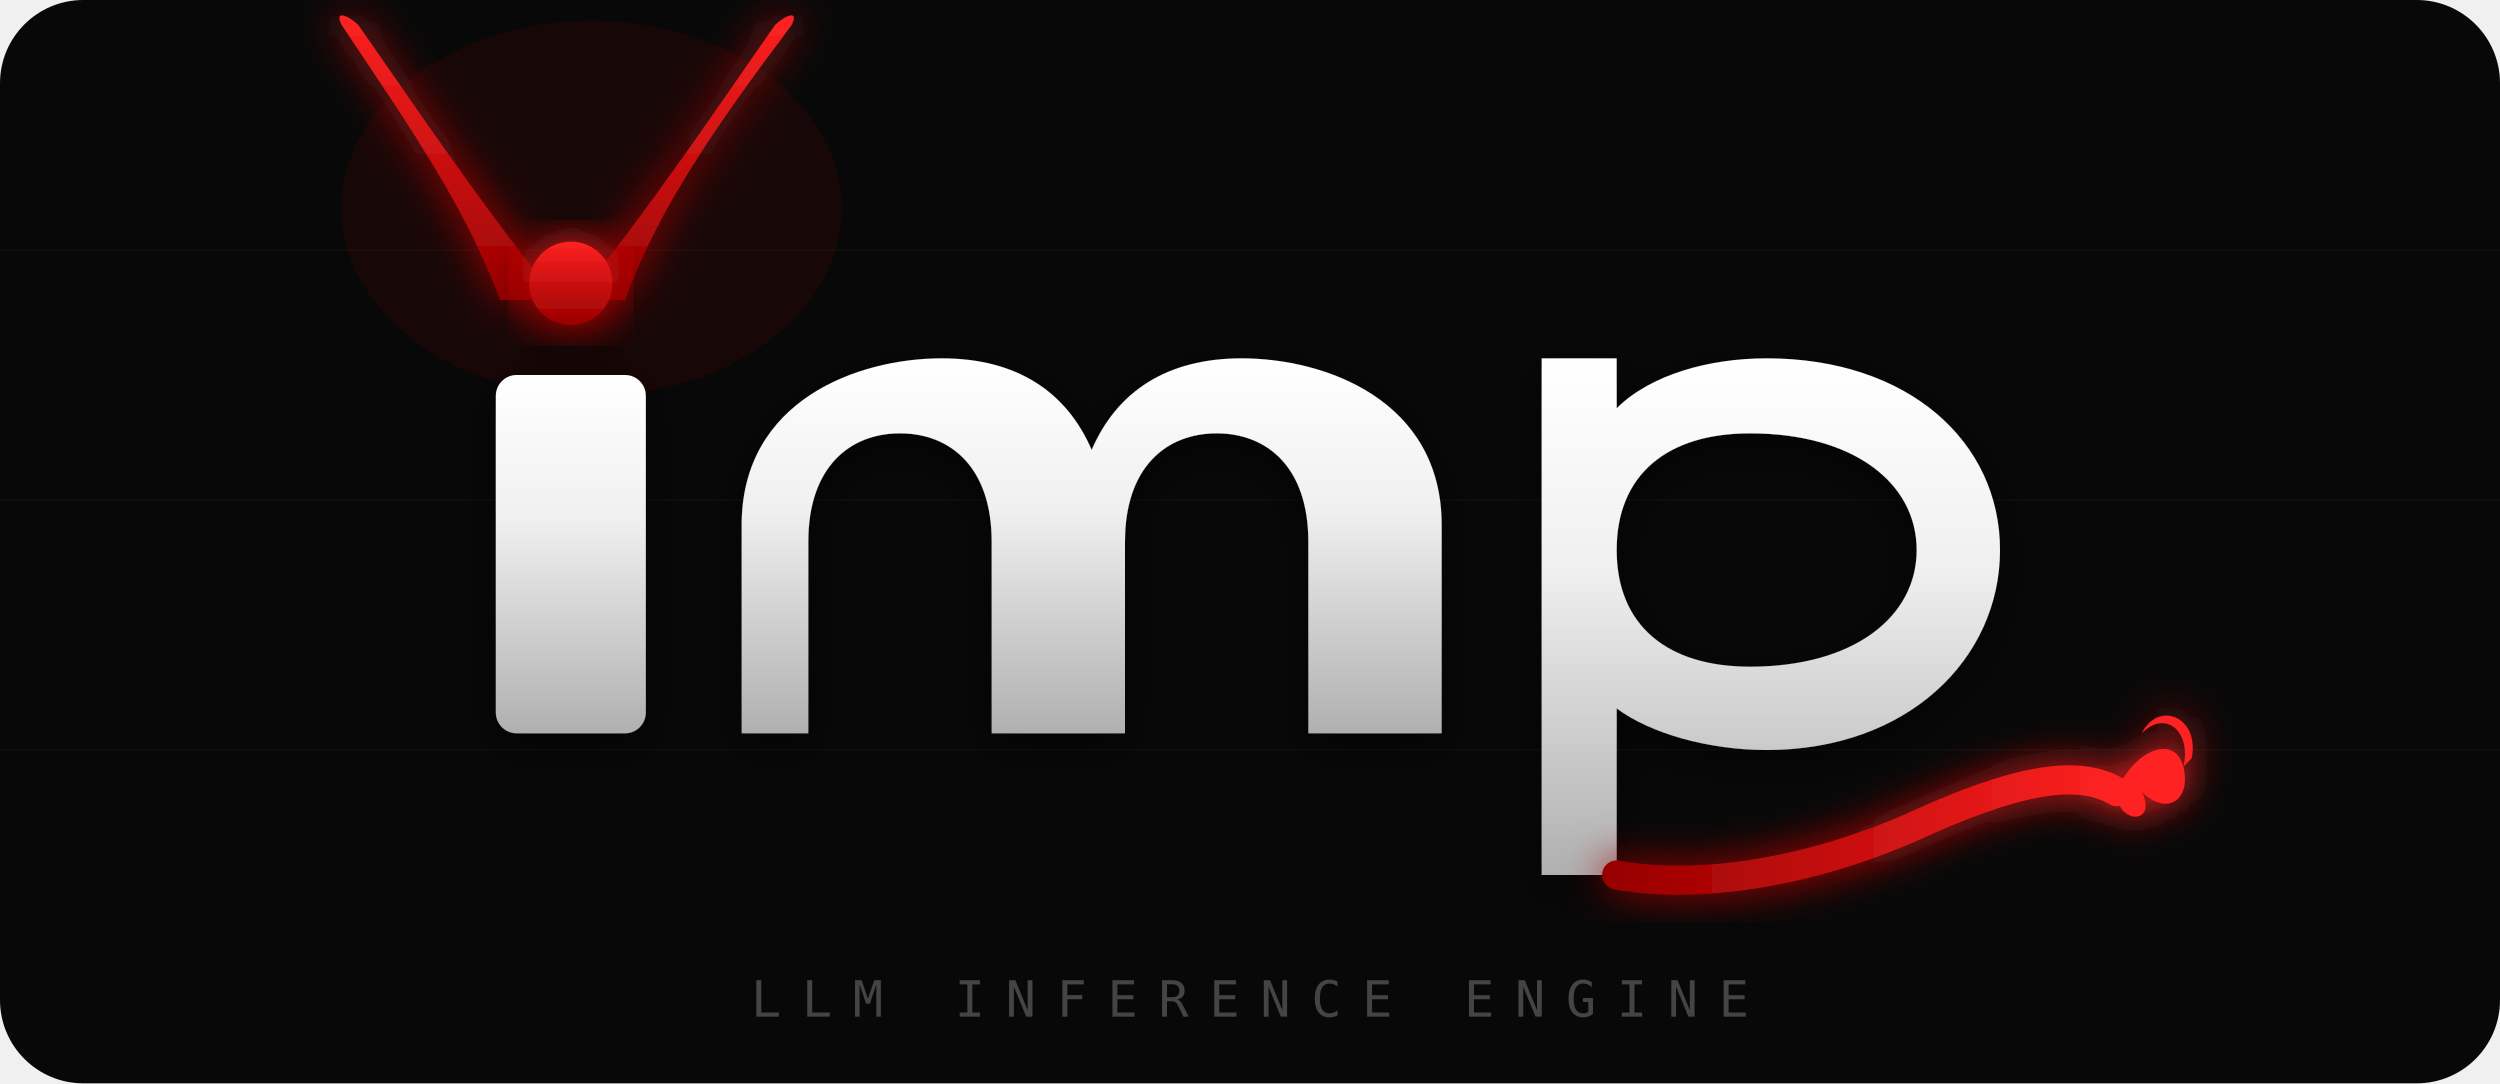
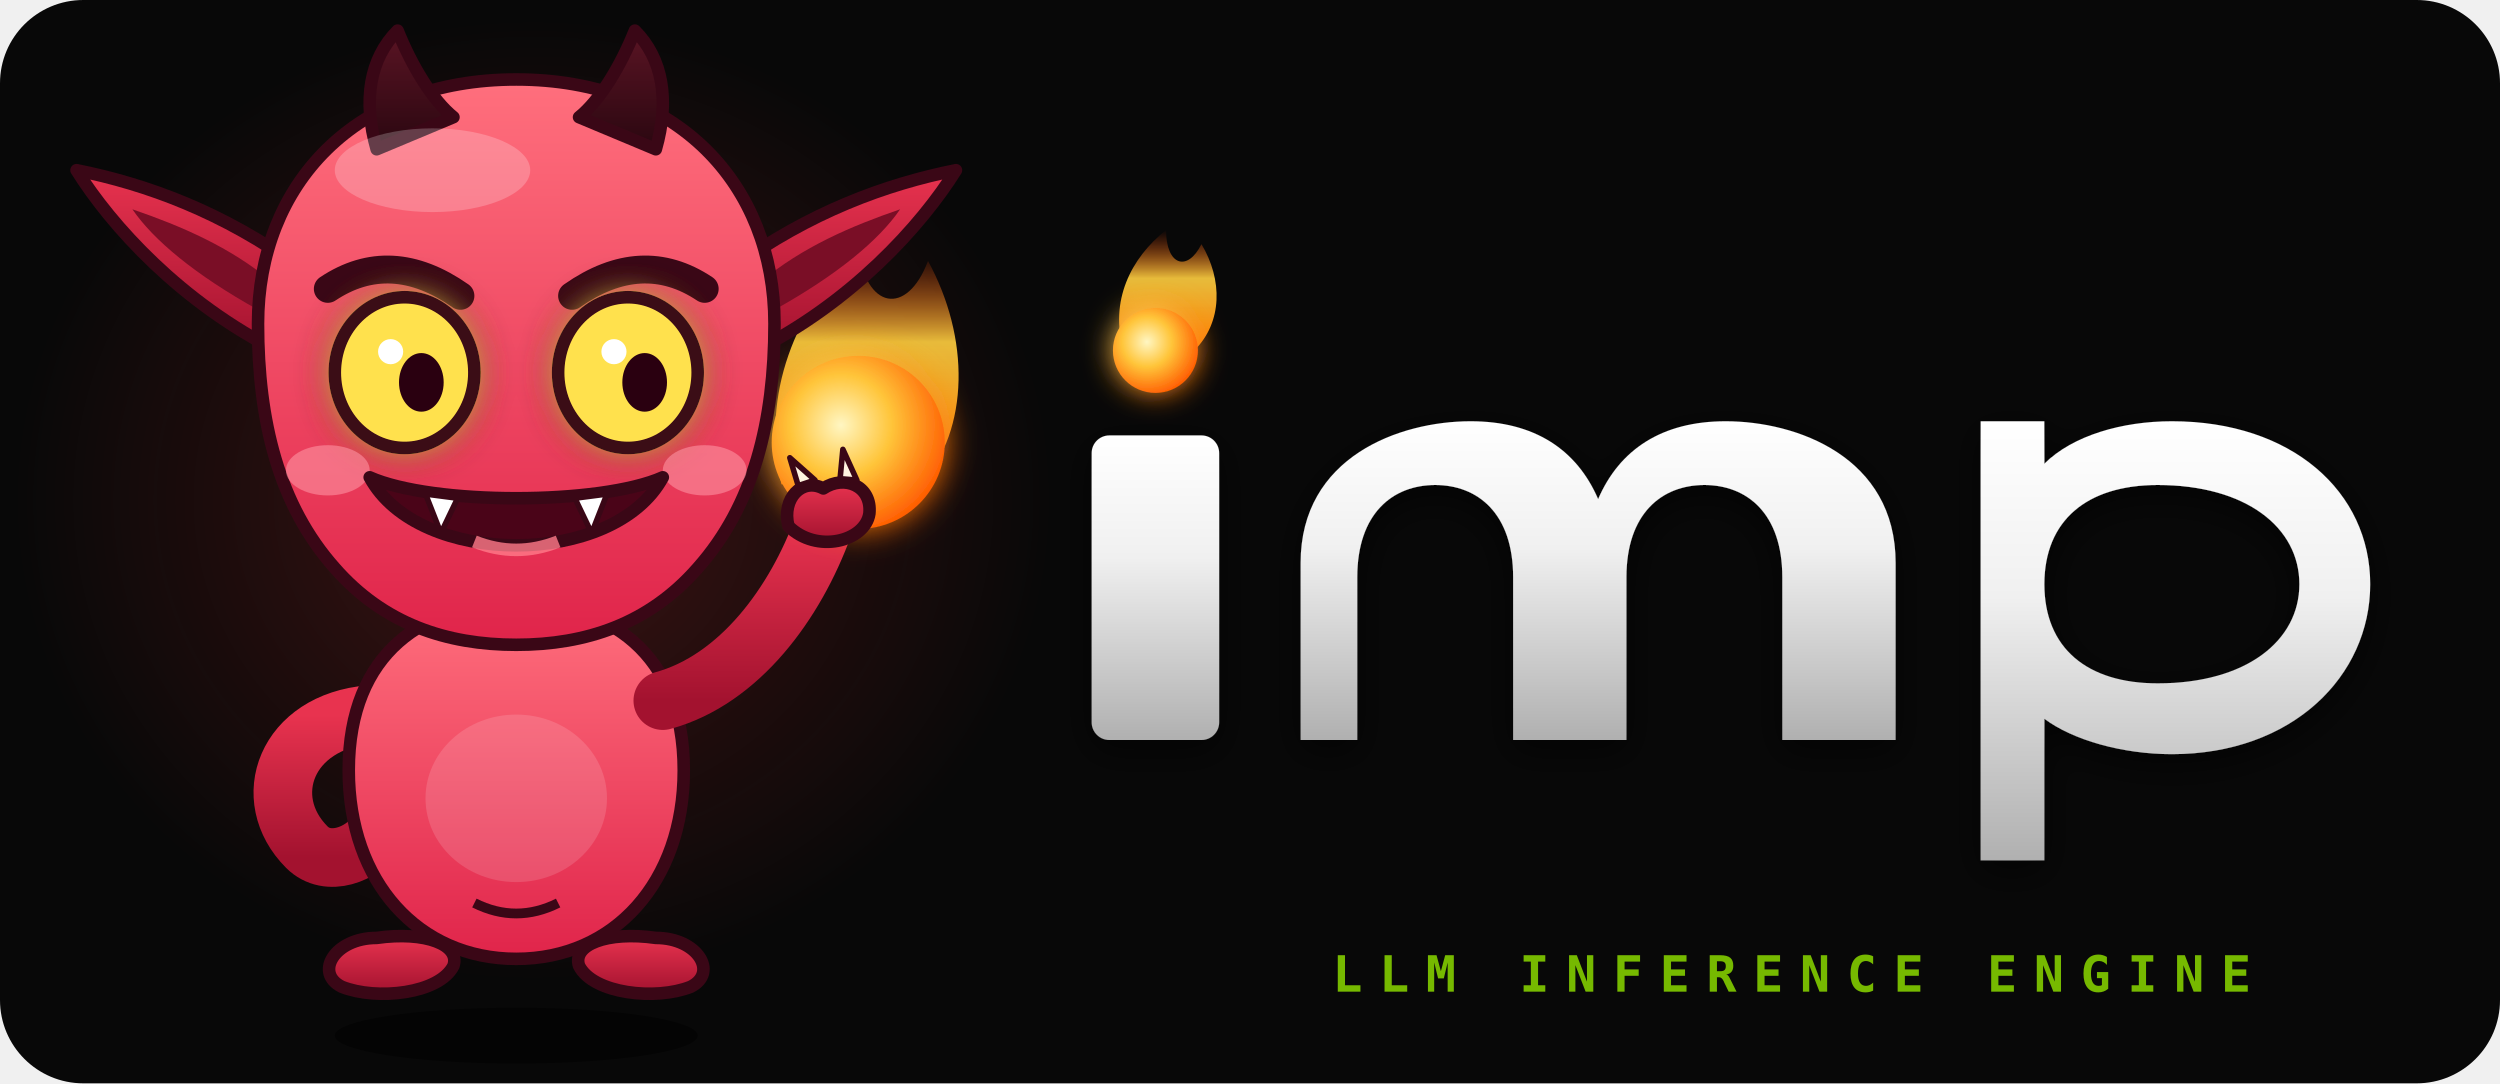
<svg xmlns="http://www.w3.org/2000/svg" viewBox="0 0 600 260" width="600" height="260">
  <defs>
-     <linearGradient id="horn" x1="0%" y1="0%" x2="0%" y2="100%">
-       <stop offset="0%" stop-color="#ff2222" />
-       <stop offset="100%" stop-color="#990000" />
+     <linearGradient id="skin" x1="0" y1="0" x2="0" y2="1">
+       <stop offset="0" stop-color="#ff6f7d" />
+       <stop offset="1" stop-color="#e0244a" />
    </linearGradient>
-     <linearGradient id="txt" x1="0%" y1="0%" x2="0%" y2="100%">
-       <stop offset="0%" stop-color="#ffffff" />
-       <stop offset="40%" stop-color="#f0f0f0" />
-       <stop offset="100%" stop-color="#b0b0b0" />
+     <linearGradient id="skin-d" x1="0" y1="0" x2="0" y2="1">
+       <stop offset="0" stop-color="#e8334f" />
+       <stop offset="1" stop-color="#a3122f" />
    </linearGradient>
-     <linearGradient id="tail" x1="0%" y1="0%" x2="100%" y2="0%">
-       <stop offset="0%" stop-color="#990000" />
-       <stop offset="100%" stop-color="#ff2222" />
+     <linearGradient id="nub" x1="0" y1="0" x2="0" y2="1">
+       <stop offset="0" stop-color="#5a1424" />
+       <stop offset="1" stop-color="#2a0710" />
    </linearGradient>
-     <filter id="glow" x="-15%" y="-15%" width="130%" height="130%">
-       <feGaussianBlur in="SourceGraphic" stdDeviation="3" result="blur" />
+     <linearGradient id="txt" x1="0" y1="0" x2="0" y2="1">
+       <stop offset="0" stop-color="#ffffff" />
+       <stop offset="0.4" stop-color="#f0f0f0" />
+       <stop offset="1" stop-color="#b0b0b0" />
+     </linearGradient>
+     <radialGradient id="ball" cx="0.4" cy="0.4" r="0.65">
+       <stop offset="0" stop-color="#fff6c2" />
+       <stop offset="0.45" stop-color="#ffc53a" />
+       <stop offset="1" stop-color="#ff5a00" />
+     </radialGradient>
+     <linearGradient id="flame" x1="0" y1="1" x2="0" y2="0">
+       <stop offset="0" stop-color="#ff7a00" />
+       <stop offset="0.6" stop-color="#ffcf40" stop-opacity="0.9" />
+       <stop offset="1" stop-color="#ff3b00" stop-opacity="0" />
+     </linearGradient>
+     <radialGradient id="aura" cx="0.5" cy="0.5" r="0.5">
+       <stop offset="0" stop-color="#ff3b3b" stop-opacity="0.22" />
+       <stop offset="1" stop-color="#ff3b3b" stop-opacity="0" />
+     </radialGradient>
+     <filter id="glow" x="-60%" y="-60%" width="220%" height="220%">
+       <feGaussianBlur stdDeviation="1.2" result="b" />
      <feMerge>
-         <feMergeNode in="blur" />
+         <feMergeNode in="b" />
        <feMergeNode in="SourceGraphic" />
      </feMerge>
    </filter>
-     <filter id="glow-hot" x="-25%" y="-25%" width="150%" height="150%">
-       <feGaussianBlur in="SourceGraphic" stdDeviation="5" result="blur" />
+     <filter id="glow-hot" x="-50%" y="-50%" width="200%" height="200%">
+       <feGaussianBlur stdDeviation="4" result="b" />
      <feMerge>
-         <feMergeNode in="blur" />
+         <feMergeNode in="b" />
        <feMergeNode in="SourceGraphic" />
      </feMerge>
    </filter>
    <filter id="shadow">
      <feDropShadow dx="0" dy="3" stdDeviation="5" flood-color="#000" flood-opacity="0.6" />
    </filter>
  </defs>
  <rect width="600" height="260" rx="20" fill="#080808" />
-   <g opacity="0.025" stroke="#fff" stroke-width="0.5">
-     <line x1="0" y1="60" x2="600" y2="60" />
-     <line x1="0" y1="120" x2="600" y2="120" />
-     <line x1="0" y1="180" x2="600" y2="180" />
+   <ellipse cx="128" cy="120" rx="125" ry="115" fill="url(#aura)" />
+   <g transform="translate(10 4) scale(3.35)" stroke="#3a0716" stroke-width="0.9" stroke-linejoin="round">
+     <ellipse cx="34" cy="73" rx="13" ry="2" fill="#000" opacity="0.5" stroke="none" />
+     <path d="M24 66 C21 66 19.5 68.5 21.5 69.5 C24 70.5 28.5 70 29.5 68 C30 66.5 27.5 65.5 24 66 Z" fill="url(#skin-d)" />
+     <path d="M44 66 C47 66 48.5 68.5 46.5 69.5 C44 70.5 39.5 70 38.5 68 C38 66.5 40.5 65.5 44 66 Z" fill="url(#skin-d)" />
+     <path d="M23.5 50 C17.5 50.5 15.5 56 19 59.5 C20.5 61 23 60 24 58.5" fill="none" stroke="url(#skin-d)" stroke-width="4.2" stroke-linecap="round" />
+     <path d="M22 54 C22 45.5 27.5 42 34 42 C40.5 42 46 45.5 46 54 C46 62 41 67.5 34 67.5 C27 67.5 22 62 22 54 Z" fill="url(#skin)" />
+     <ellipse cx="34" cy="56" rx="6.5" ry="6" fill="#fff" opacity="0.14" stroke="none" />
+     <path d="M31 63.5 Q34 65 37 63.5" fill="none" stroke-width="0.7" />
+     <path d="M44.5 49 C50 47.5 54 42 56 36.5" fill="none" stroke="url(#skin-d)" stroke-width="4.2" stroke-linecap="round" />
+     <g stroke="none">
+       <path d="M53 33.5 C51.5 27 54 21 58.5 16.5 C59 21 62 21.5 63.5 17.5 C66.5 23 66.5 29.5 63 33.5 Z" fill="url(#flame)" />
+       <circle cx="58.5" cy="30.5" r="6.2" fill="url(#ball)" filter="url(#glow)" />
+     </g>
+     <path d="M53.5 36.5 C53 34.5 54.5 33 56 33.8 C57.5 32.8 59.5 33.6 59.3 35.6 C59 37.6 55.5 38.5 53.5 36.5 Z" fill="url(#skin-d)" />
+     <path d="M54.2 33.6 L53.6 31.6 L55.4 33.2 Z M57.2 33.1 L57.4 31 L58.4 33.2 Z" fill="#fff4e0" stroke-width="0.4" />
+     <path d="M17 24 C10 20.5 5 15 2.5 11 C7.5 12 13 14 18.5 18 Z" fill="url(#skin-d)" />
+     <path d="M51 24 C58 20.5 63 15 65.5 11 C60.5 12 55 14 49.5 18 Z" fill="url(#skin-d)" />
+     <path d="M15.5 21 C11 18.5 8 16 6.5 13.8 C10 15 13.5 16.5 16.5 19 Z" fill="#7a0e26" stroke="none" />
+     <path d="M52.5 21 C57 18.5 60 16 61.5 13.8 C58 15 54.5 16.5 51.5 19 Z" fill="#7a0e26" stroke="none" />
+     <path d="M34 4.5 C45.5 4.5 52.5 12 52.5 22 C52.5 29 51 35 47 39.5 C43.5 43.5 39 45 34 45 C29 45 24.5 43.5 21 39.5 C17 35 15.5 29 15.5 22 C15.5 12 22.5 4.5 34 4.5 Z" fill="url(#skin)" />
+     <path d="M24 9.5 C23 6 23.5 3 25.5 1 C26.5 3.5 28 6 29.5 7.2 Z" fill="url(#nub)" />
+     <path d="M44 9.5 C45 6 44.5 3 42.5 1 C41.5 3.5 40 6 38.5 7.2 Z" fill="url(#nub)" />
+     <ellipse cx="28" cy="11" rx="7" ry="3" fill="#fff" opacity="0.22" stroke="none" />
+     <path d="M20.5 19.5 Q25 16.5 30 20" fill="none" stroke="#3a0716" stroke-width="2" stroke-linecap="round" />
+     <path d="M38 20 Q43 16.5 47.5 19.5" fill="none" stroke="#3a0716" stroke-width="2" stroke-linecap="round" />
+     <g filter="url(#glow)">
+       <ellipse cx="26" cy="25.5" rx="5" ry="5.4" fill="#ffe14d" />
+       <ellipse cx="42" cy="25.5" rx="5" ry="5.4" fill="#ffe14d" />
+     </g>
+     <ellipse cx="27.2" cy="26.2" rx="1.6" ry="2.1" fill="#2a0010" stroke="none" />
+     <ellipse cx="43.2" cy="26.2" rx="1.6" ry="2.1" fill="#2a0010" stroke="none" />
+     <circle cx="25" cy="24" r="0.9" fill="#fff" stroke="none" />
+     <circle cx="41" cy="24" r="0.9" fill="#fff" stroke="none" />
+     <ellipse cx="20.5" cy="32.5" rx="3" ry="1.8" fill="#ff9aa8" opacity="0.55" stroke="none" />
+     <ellipse cx="47.5" cy="32.5" rx="3" ry="1.8" fill="#ff9aa8" opacity="0.55" stroke="none" />
+     <path d="M23.5 33 C27 39.5 41 39.5 44.5 33 C40 35 28 35 23.5 33 Z" fill="#4a0418" />
+     <path d="M27.5 34.2 L28.6 37 L29.8 34.5 Z M38.2 34.5 L39.4 37 L40.5 34.2 Z" fill="#fff" stroke-width="0.4" />
+     <path d="M31 37.6 Q34 38.8 37 37.6" fill="none" stroke="#ff7a8a" stroke-width="0.9" opacity="0.8" />
  </g>
-   <ellipse cx="142" cy="50" rx="60" ry="45" fill="#ff0000" opacity="0.07" />
-   <g filter="url(#glow-hot)">
-     <path d="M 120 72 C 112 50, 98 30, 82 6              C 80 2, 84 4, 86 6              C 100 26, 116 50, 134 72 Z" fill="url(#horn)" />
-     <path d="M 150 72 C 158 50, 172 30, 190 6              C 192 2, 188 4, 186 6              C 172 26, 156 50, 138 72 Z" fill="url(#horn)" />
+   <g transform="translate(160.85 28) scale(0.85)">
+     <g filter="url(#shadow)">
+       <rect x="119" y="90" width="36" height="86" rx="5" fill="url(#txt)" />
+       <path d="M 178 176 L 178 126                C 178 96, 206 86, 226 86 C 244 86, 256 94, 262 108                C 268 94, 280 86, 298 86 C 318 86, 346 96, 346 126                L 346 176 L 314 176 L 314 130 C 314 112, 304 104, 292 104                C 280 104, 270 112, 270 130 L 270 176 L 238 176 L 238 130                C 238 112, 228 104, 216 104 C 204 104, 194 112, 194 130                L 194 176 Z" fill="url(#txt)" />
+       <path d="M 370 86 L 370 210 L 388 210 L 388 170                C 396 176, 410 180, 424 180 C 458 180, 480 158, 480 132                C 480 106, 458 86, 424 86 C 410 86, 396 90, 388 98 L 388 86 Z                M 420 104 C 445 104, 460 116, 460 132 C 460 148, 445 160, 420 160                C 400 160, 388 150, 388 132 C 388 114, 400 104, 420 104 Z" fill="url(#txt)" fill-rule="evenodd" />
+     </g>
+     <path d="M 128 66 C 124 52, 130 40, 140 32 C 140 42, 146 44, 150 36 C 156 46, 156 58, 148 66 Z" fill="url(#flame)" />
+     <circle cx="137" cy="66" r="12" fill="url(#ball)" filter="url(#glow-hot)" />
  </g>
-   <g filter="url(#shadow)">
-     <circle cx="137" cy="68" r="10" fill="url(#horn)" filter="url(#glow-hot)" />
-     <rect x="119" y="90" width="36" height="86" rx="5" fill="url(#txt)" />
-     <path d="M 178 176 L 178 126              C 178 96, 206 86, 226 86              C 244 86, 256 94, 262 108              C 268 94, 280 86, 298 86              C 318 86, 346 96, 346 126              L 346 176 L 314 176 L 314 130              C 314 112, 304 104, 292 104              C 280 104, 270 112, 270 130 L 270 176              L 238 176 L 238 130              C 238 112, 228 104, 216 104              C 204 104, 194 112, 194 130              L 194 176 Z" fill="url(#txt)" />
-     <path d="M 370 86 L 370 210 L 388 210 L 388 170              C 396 176, 410 180, 424 180              C 458 180, 480 158, 480 132              C 480 106, 458 86, 424 86              C 410 86, 396 90, 388 98 L 388 86 Z              M 420 104              C 445 104, 460 116, 460 132              C 460 148, 445 160, 420 160              C 400 160, 388 150, 388 132              C 388 114, 400 104, 420 104 Z" fill="url(#txt)" fill-rule="evenodd" />
-   </g>
-   <g filter="url(#glow-hot)">
-     <path d="M 388 210 C 410 214, 438 208, 460 198              C 482 188, 498 184, 508 190" fill="none" stroke="url(#tail)" stroke-width="7" stroke-linecap="round" />
-     <path d="M 508 190              C 512 180, 522 176, 524 184              C 526 176, 520 170, 514 176              C 518 168, 528 172, 526 182              L 524 184              C 526 192, 520 196, 514 190              C 518 198, 508 198, 508 190 Z" fill="#ff2222" />
-   </g>
-   <text x="300" y="244" text-anchor="middle" font-family="'SF Mono','Fira Code','Cascadia Code','Consolas',monospace" font-size="12" font-weight="500" letter-spacing="5" fill="#444">
-     LLM INFERENCE ENGINE
-   </text>
+   <text x="430" y="238" text-anchor="middle" font-family="'SF Mono','Fira Code','Cascadia Code','Consolas',monospace" font-size="12" font-weight="600" letter-spacing="4" fill="#76b900">LLM INFERENCE ENGINE</text>
</svg>
